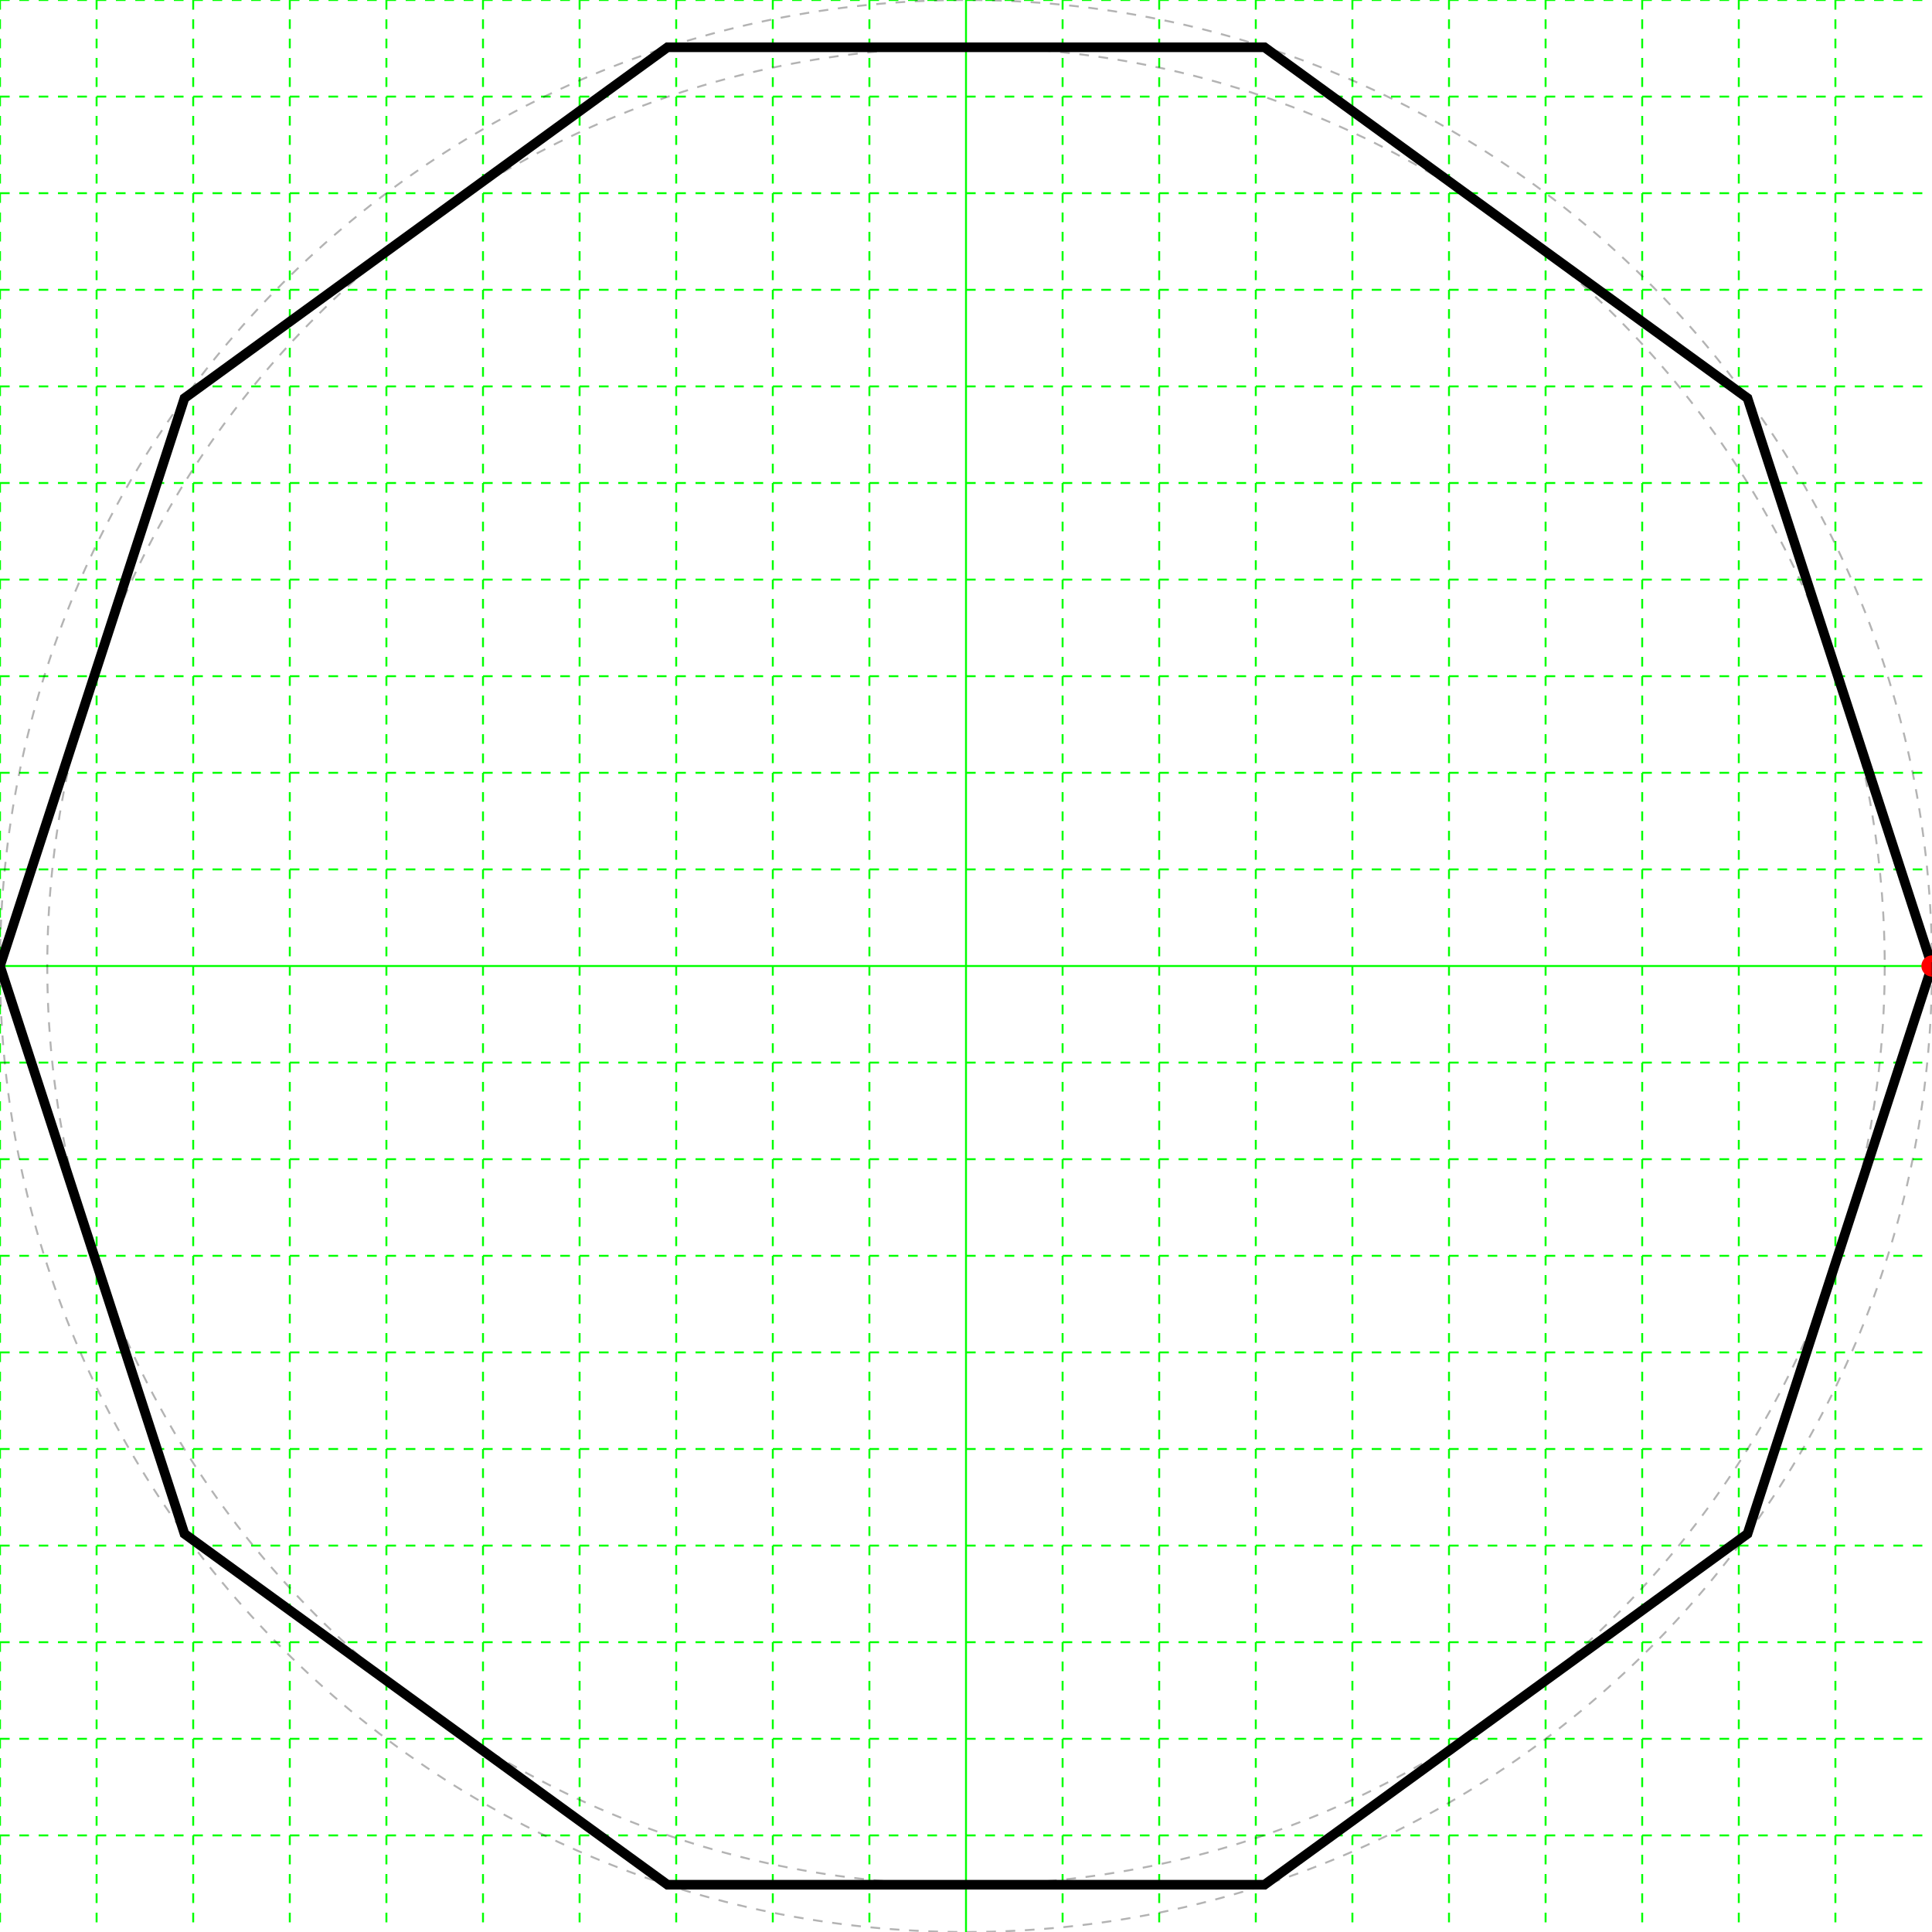
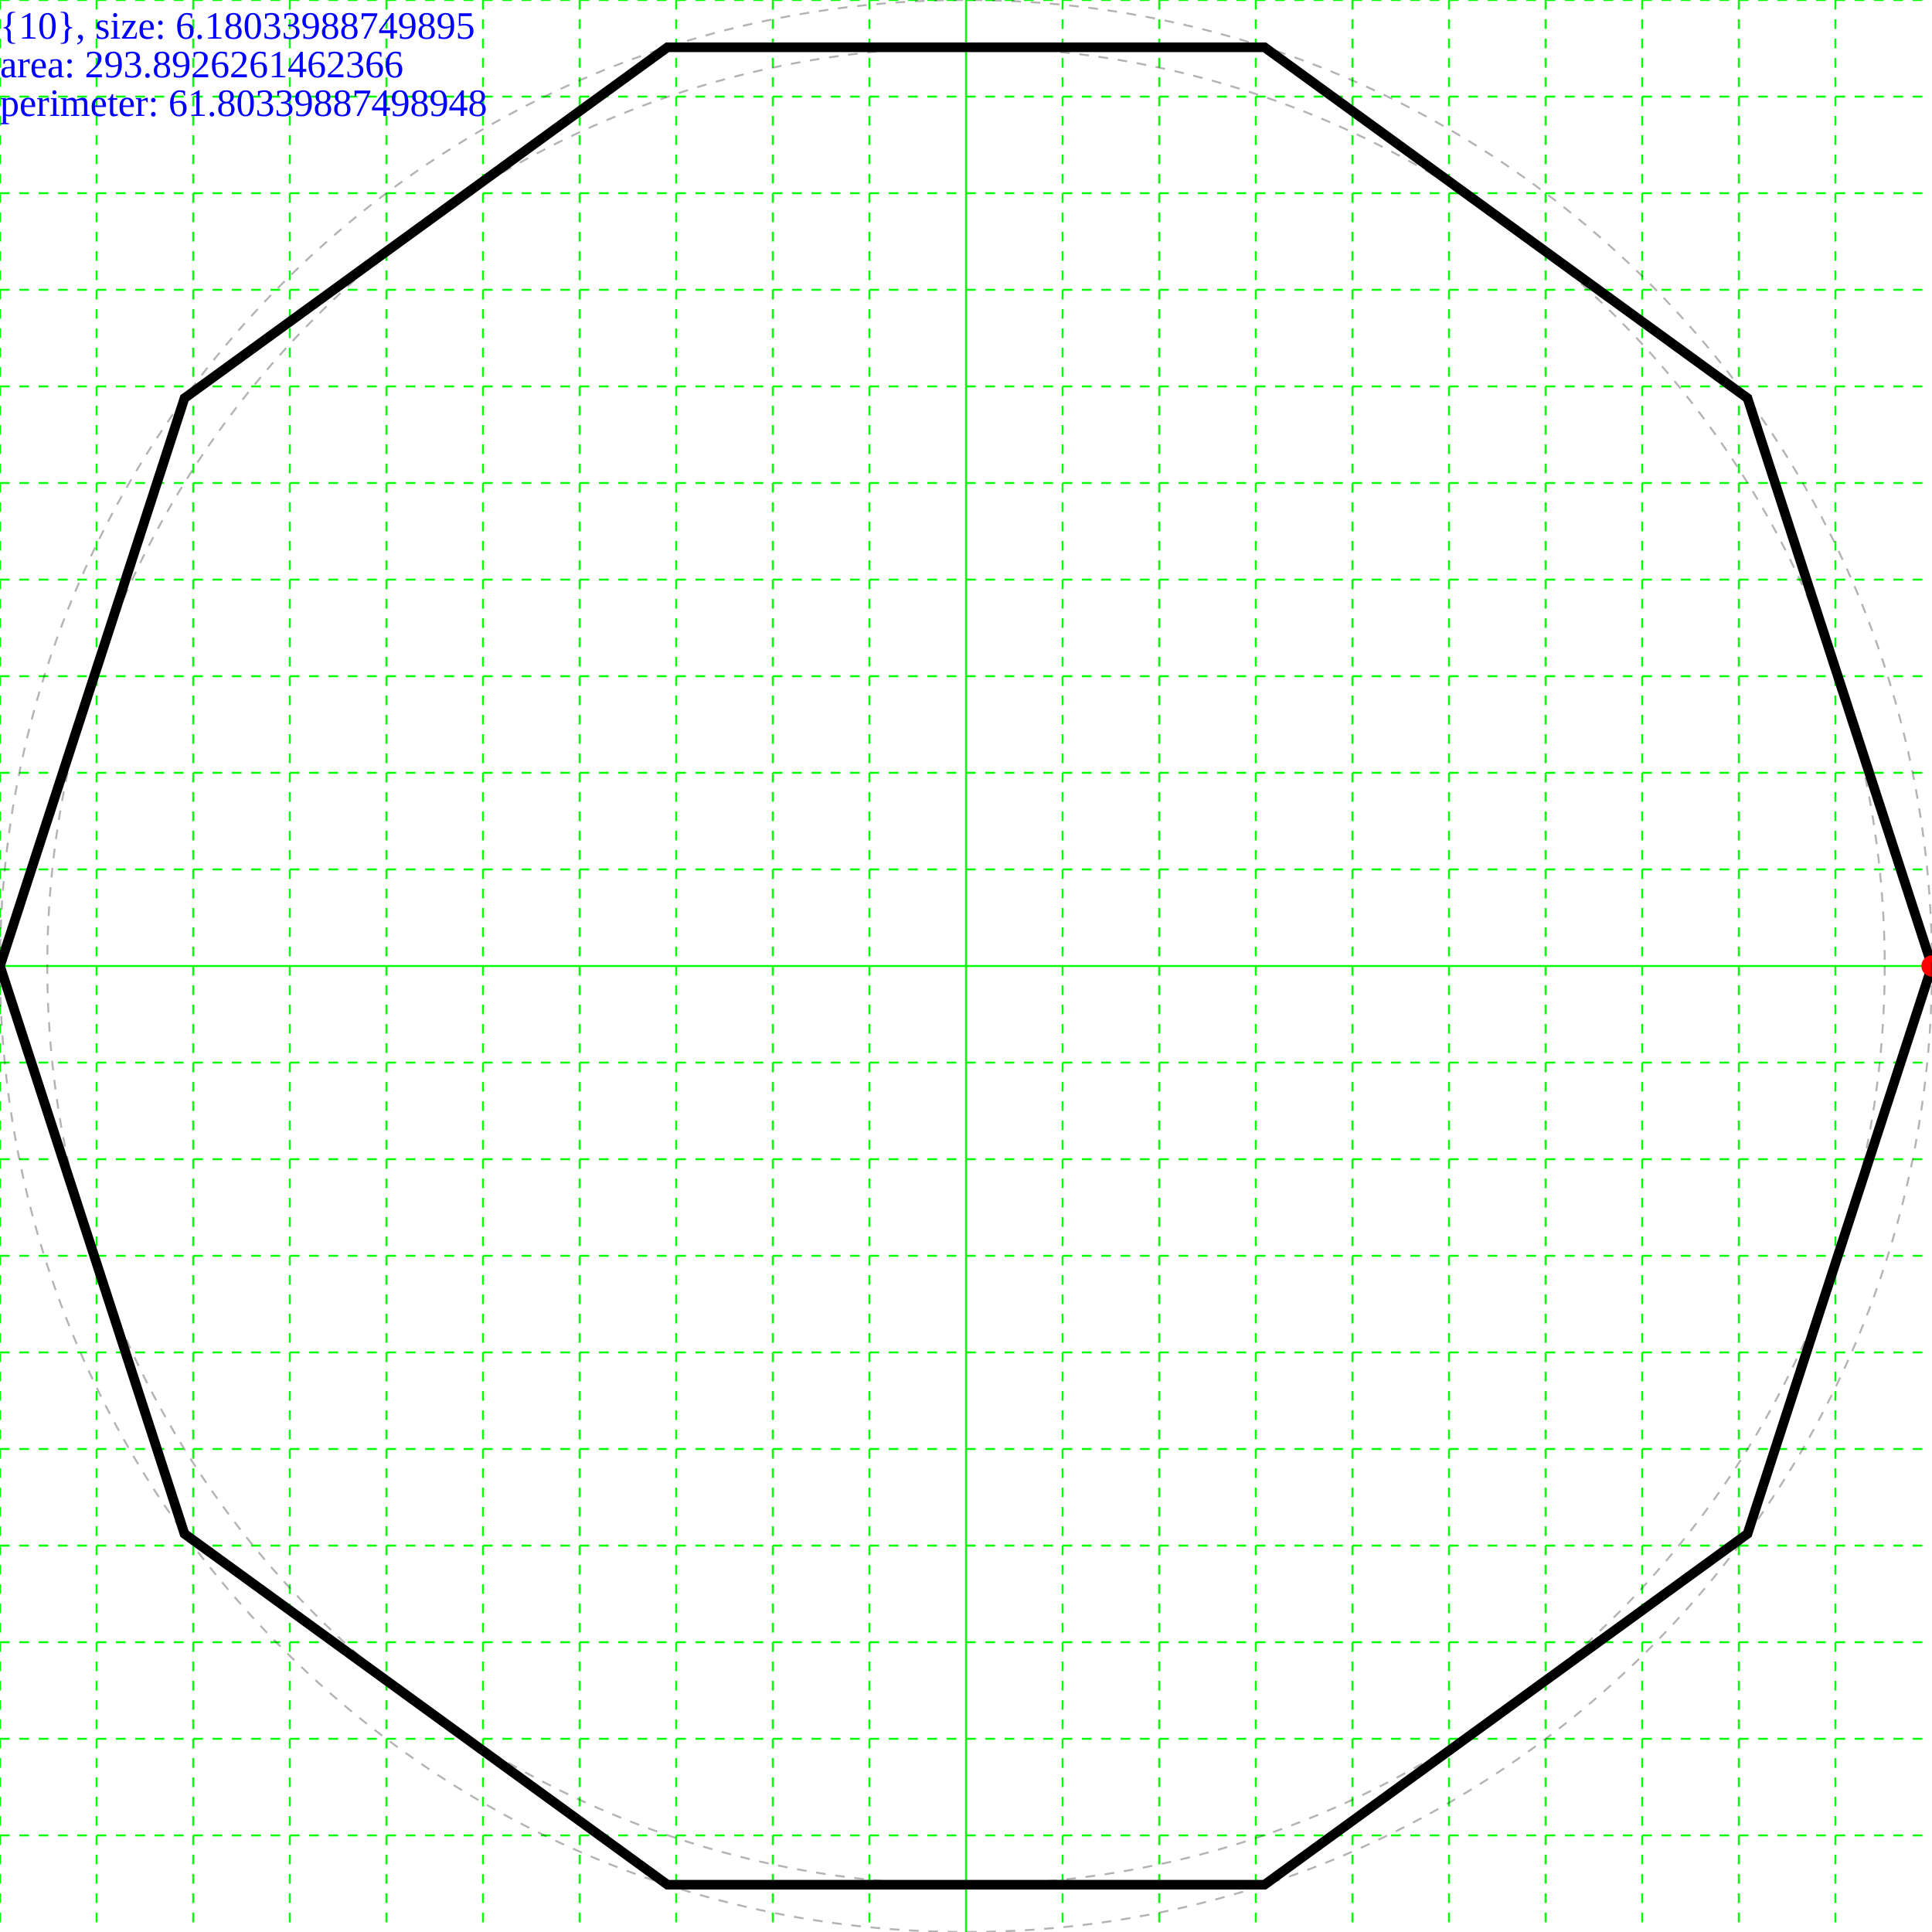
<svg xmlns="http://www.w3.org/2000/svg" height="200" width="200">
  <g id="grid">
    <line stroke="#00ff00" stroke-dasharray="1,1" stroke-width="0.2" x1="0" x2="0" y1="0" y2="200" />
    <line stroke="#00ff00" stroke-dasharray="1,1" stroke-width="0.2" x1="10" x2="10" y1="0" y2="200" />
    <line stroke="#00ff00" stroke-dasharray="1,1" stroke-width="0.2" x1="20" x2="20" y1="0" y2="200" />
    <line stroke="#00ff00" stroke-dasharray="1,1" stroke-width="0.2" x1="30" x2="30" y1="0" y2="200" />
    <line stroke="#00ff00" stroke-dasharray="1,1" stroke-width="0.2" x1="40" x2="40" y1="0" y2="200" />
    <line stroke="#00ff00" stroke-dasharray="1,1" stroke-width="0.2" x1="50" x2="50" y1="0" y2="200" />
    <line stroke="#00ff00" stroke-dasharray="1,1" stroke-width="0.2" x1="60" x2="60" y1="0" y2="200" />
    <line stroke="#00ff00" stroke-dasharray="1,1" stroke-width="0.2" x1="70" x2="70" y1="0" y2="200" />
    <line stroke="#00ff00" stroke-dasharray="1,1" stroke-width="0.2" x1="80" x2="80" y1="0" y2="200" />
    <line stroke="#00ff00" stroke-dasharray="1,1" stroke-width="0.2" x1="90" x2="90" y1="0" y2="200" />
    <line stroke="#00ff00" stroke-width="0.2" x1="100" x2="100" y1="0" y2="200" />
    <line stroke="#00ff00" stroke-dasharray="1,1" stroke-width="0.2" x1="110" x2="110" y1="0" y2="200" />
    <line stroke="#00ff00" stroke-dasharray="1,1" stroke-width="0.2" x1="120" x2="120" y1="0" y2="200" />
    <line stroke="#00ff00" stroke-dasharray="1,1" stroke-width="0.2" x1="130" x2="130" y1="0" y2="200" />
    <line stroke="#00ff00" stroke-dasharray="1,1" stroke-width="0.2" x1="140" x2="140" y1="0" y2="200" />
    <line stroke="#00ff00" stroke-dasharray="1,1" stroke-width="0.2" x1="150" x2="150" y1="0" y2="200" />
    <line stroke="#00ff00" stroke-dasharray="1,1" stroke-width="0.2" x1="160" x2="160" y1="0" y2="200" />
    <line stroke="#00ff00" stroke-dasharray="1,1" stroke-width="0.2" x1="170" x2="170" y1="0" y2="200" />
    <line stroke="#00ff00" stroke-dasharray="1,1" stroke-width="0.2" x1="180" x2="180" y1="0" y2="200" />
    <line stroke="#00ff00" stroke-dasharray="1,1" stroke-width="0.2" x1="190" x2="190" y1="0" y2="200" />
    <line stroke="#00ff00" stroke-dasharray="1,1" stroke-width="0.2" x1="0" x2="200" y1="0" y2="0" />
    <line stroke="#00ff00" stroke-dasharray="1,1" stroke-width="0.2" x1="0" x2="200" y1="10" y2="10" />
    <line stroke="#00ff00" stroke-dasharray="1,1" stroke-width="0.2" x1="0" x2="200" y1="20" y2="20" />
    <line stroke="#00ff00" stroke-dasharray="1,1" stroke-width="0.2" x1="0" x2="200" y1="30" y2="30" />
    <line stroke="#00ff00" stroke-dasharray="1,1" stroke-width="0.2" x1="0" x2="200" y1="40" y2="40" />
    <line stroke="#00ff00" stroke-dasharray="1,1" stroke-width="0.2" x1="0" x2="200" y1="50" y2="50" />
    <line stroke="#00ff00" stroke-dasharray="1,1" stroke-width="0.2" x1="0" x2="200" y1="60" y2="60" />
    <line stroke="#00ff00" stroke-dasharray="1,1" stroke-width="0.2" x1="0" x2="200" y1="70" y2="70" />
    <line stroke="#00ff00" stroke-dasharray="1,1" stroke-width="0.2" x1="0" x2="200" y1="80" y2="80" />
    <line stroke="#00ff00" stroke-dasharray="1,1" stroke-width="0.2" x1="0" x2="200" y1="90" y2="90" />
    <line stroke="#00ff00" stroke-width="0.2" x1="0" x2="200" y1="100" y2="100" />
    <line stroke="#00ff00" stroke-dasharray="1,1" stroke-width="0.2" x1="0" x2="200" y1="110" y2="110" />
    <line stroke="#00ff00" stroke-dasharray="1,1" stroke-width="0.2" x1="0" x2="200" y1="120" y2="120" />
    <line stroke="#00ff00" stroke-dasharray="1,1" stroke-width="0.2" x1="0" x2="200" y1="130" y2="130" />
    <line stroke="#00ff00" stroke-dasharray="1,1" stroke-width="0.2" x1="0" x2="200" y1="140" y2="140" />
    <line stroke="#00ff00" stroke-dasharray="1,1" stroke-width="0.2" x1="0" x2="200" y1="150" y2="150" />
    <line stroke="#00ff00" stroke-dasharray="1,1" stroke-width="0.2" x1="0" x2="200" y1="160" y2="160" />
    <line stroke="#00ff00" stroke-dasharray="1,1" stroke-width="0.2" x1="0" x2="200" y1="170" y2="170" />
    <line stroke="#00ff00" stroke-dasharray="1,1" stroke-width="0.2" x1="0" x2="200" y1="180" y2="180" />
    <line stroke="#00ff00" stroke-dasharray="1,1" stroke-width="0.2" x1="0" x2="200" y1="190" y2="190" />
  </g>
  <g>
    <polygon fill="none" points="200.0,100.0 180.902,158.779 130.902,195.106 69.098,195.106 19.098,158.779 1.4210854715202004E-14,100 19.098,41.221 69.098,4.894 130.902,4.894 180.902,41.221" stroke="black" stroke-width="1" />
    <circle cx="200.0" cy="100.0" fill="#ff0000" r="1.1" />
    <circle cx="100.0" cy="100.0" fill="none" r="100" stroke="black" stroke-dasharray="1,1" stroke-opacity="0.3" stroke-width="0.2" />
+     <text fill="blue" font-size="4.0" id="info" x="0" y="0">
+       <tspan dy="4.0" x="0">{10}, size: 6.18033988749895</tspan>
+       <tspan dy="4.0" x="0">area: 293.8926261462366</tspan>
+       <tspan dy="4.0" x="0">perimeter: 61.80339887498948</tspan>
+     </text>
    <circle cx="100.0" cy="100.0" fill="none" r="95.106" stroke="black" stroke-dasharray="1,1" stroke-opacity="0.3" stroke-width="0.2" />
  </g>
</svg>
